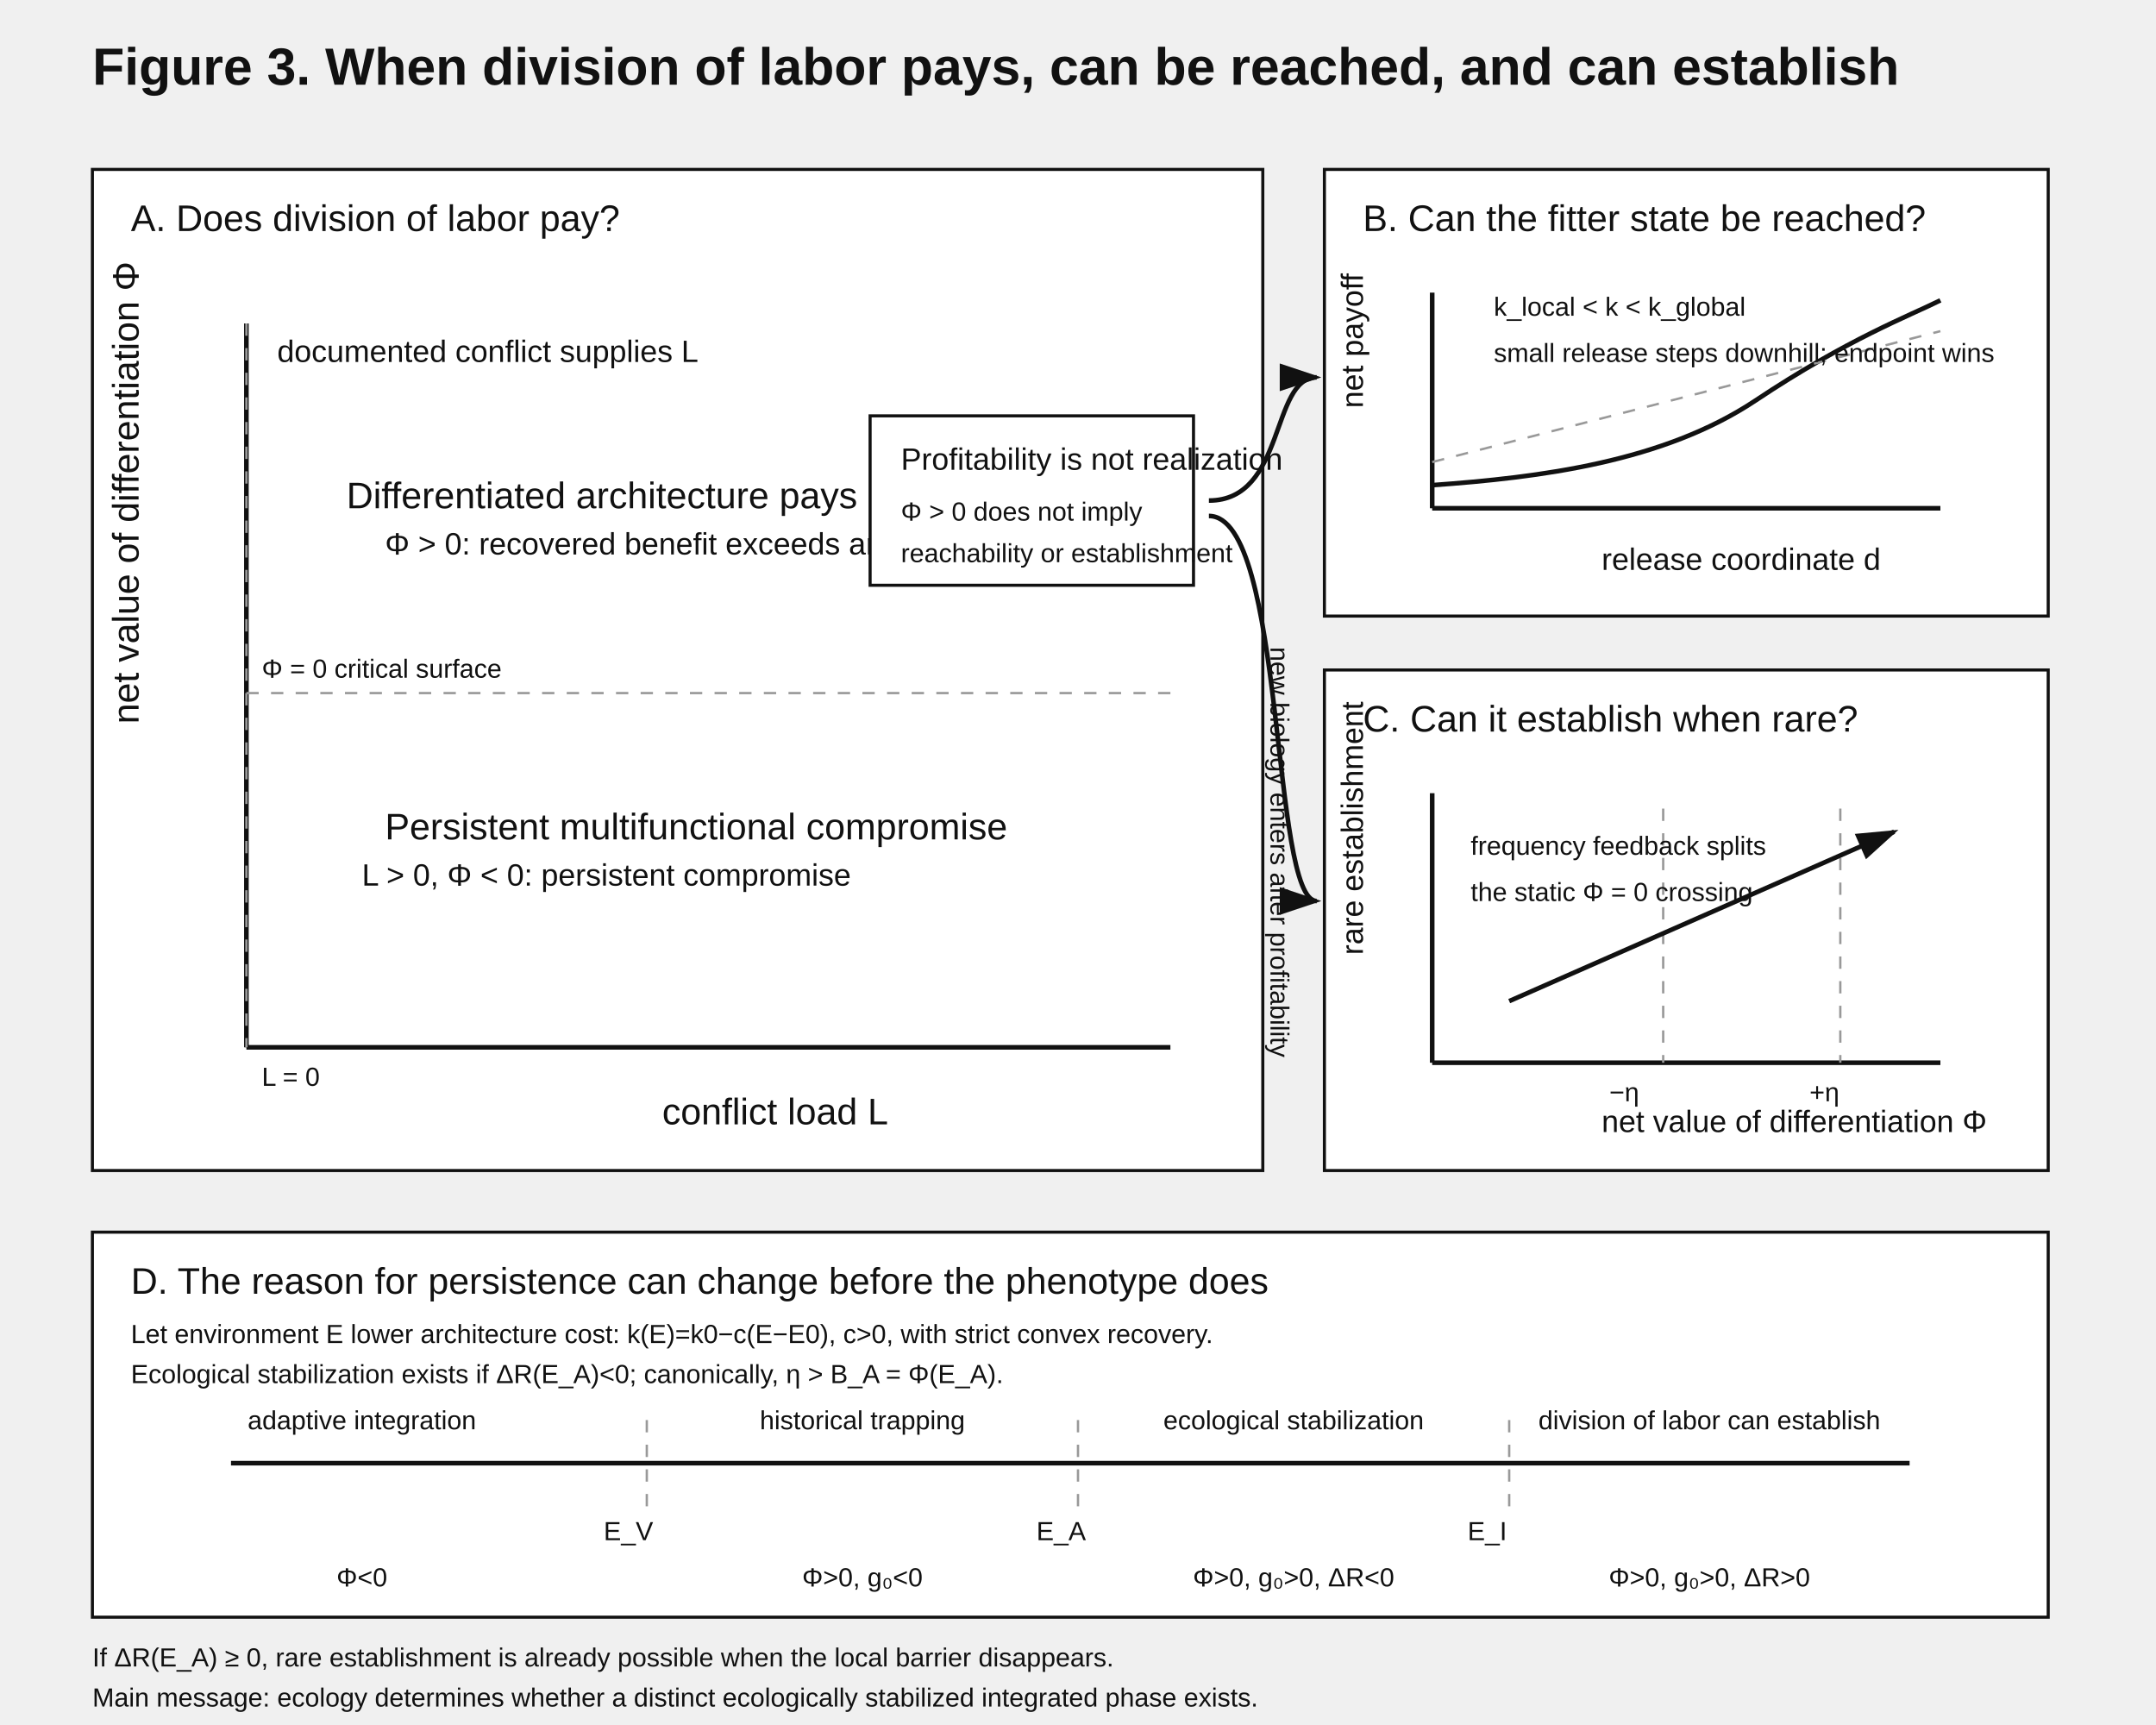
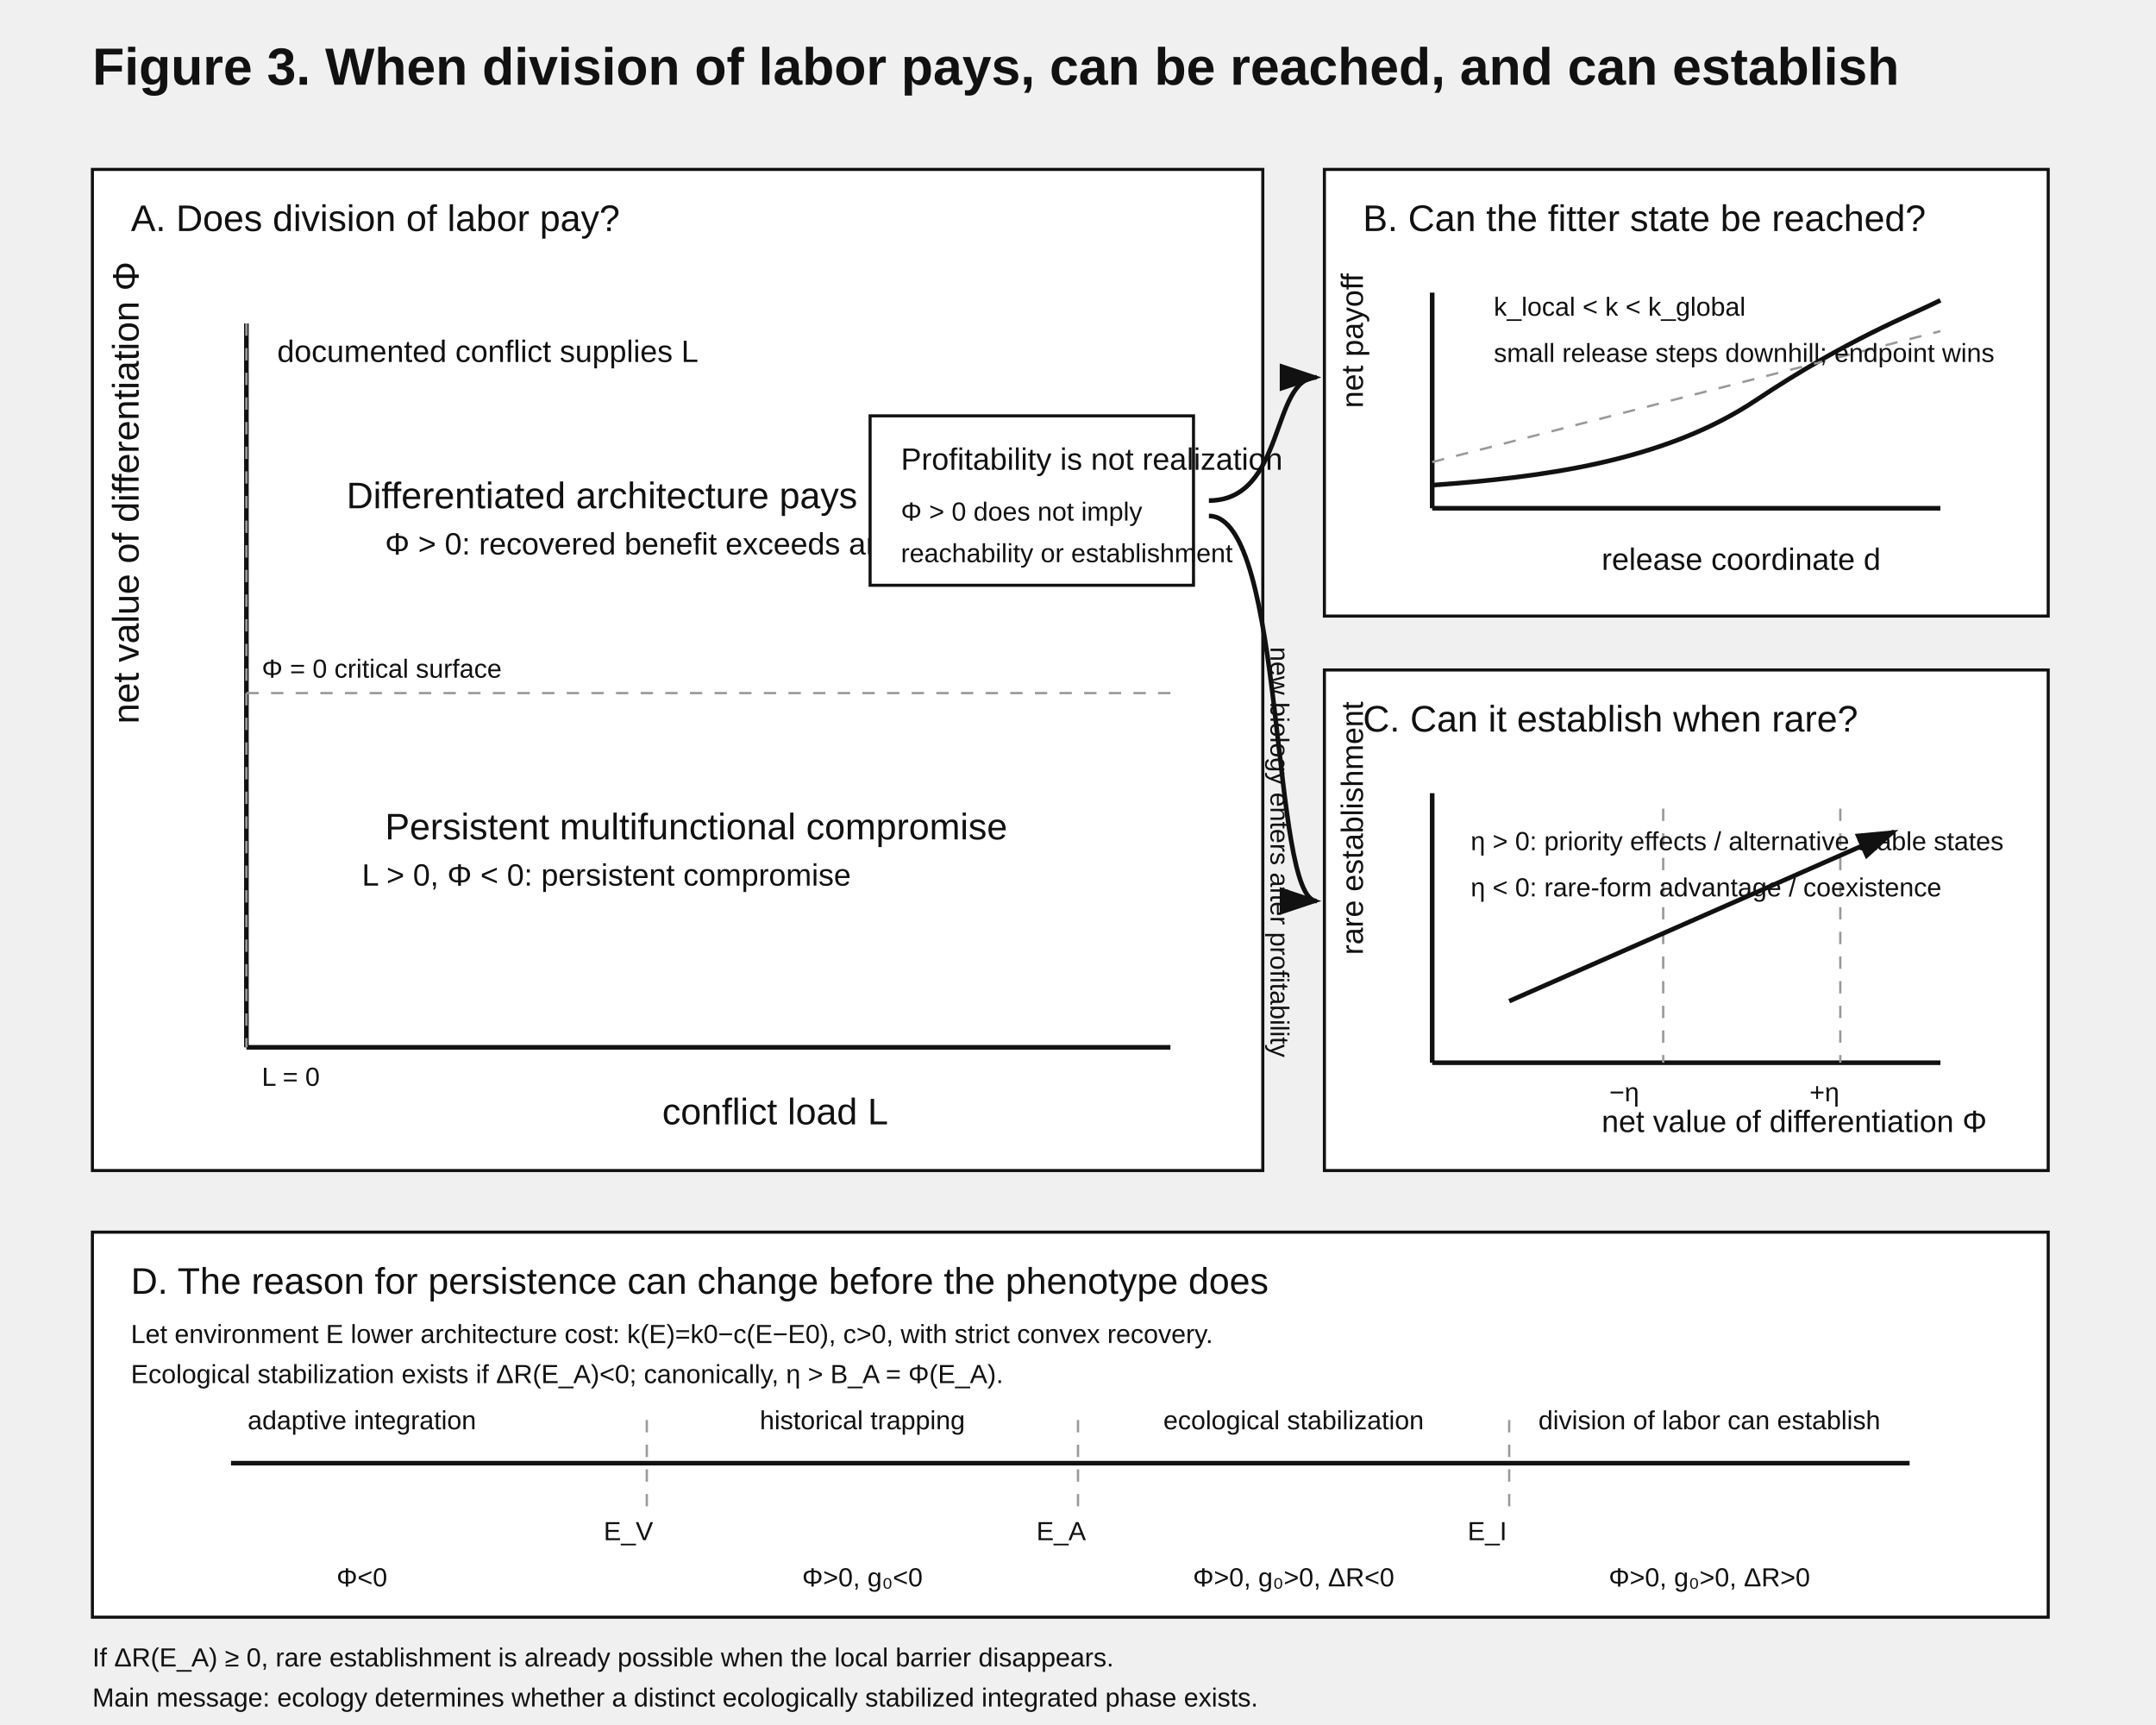
<svg xmlns="http://www.w3.org/2000/svg" width="1400" height="1120" viewBox="0 0 1400 1120">
  <defs>
    <style>
      .t{font-family:Arial,Helvetica,sans-serif;fill:#111}.h{font-size:34px;font-weight:700}.m{font-size:24px}.s{font-size:20px}.xs{font-size:17px}.axis{stroke:#111;stroke-width:3}.grid{stroke:#999;stroke-width:1.5;stroke-dasharray:8 8}.box{fill:#fff;stroke:#111;stroke-width:2}.arrow{stroke:#111;stroke-width:3;fill:none;marker-end:url(#a)}
    </style>
    <marker id="a" markerWidth="10" markerHeight="10" refX="8" refY="3" orient="auto">
      <path d="M0,0 L0,6 L9,3 z" fill="#111" />
    </marker>
  </defs>
  <text x="60" y="55" class="t h">Figure 3. When division of labor pays, can be reached, and can establish</text>
  <rect x="60" y="110" width="760" height="650" class="box" />
  <text x="85" y="150" class="t m">A. Does division of labor pay?</text>
  <line x1="160" y1="680" x2="760" y2="680" class="axis" />
  <line x1="160" y1="680" x2="160" y2="210" class="axis" />
  <text x="430" y="730" class="t m">conflict load L</text>
  <text x="90" y="470" class="t m" transform="rotate(-90 90 470)">net value of differentiation Φ</text>
  <line x1="160" y1="450" x2="760" y2="450" class="grid" />
  <text x="170" y="440" class="t xs">Φ = 0 critical surface</text>
  <line x1="160" y1="210" x2="160" y2="680" class="grid" />
  <text x="170" y="705" class="t xs">L = 0</text>
  <text x="225" y="330" class="t m">Differentiated architecture pays</text>
  <text x="250" y="360" class="t s">Φ &gt; 0: recovered benefit exceeds architecture cost</text>
  <text x="250" y="545" class="t m">Persistent multifunctional compromise</text>
  <text x="235" y="575" class="t s">L &gt; 0, Φ &lt; 0: persistent compromise</text>
  <text x="180" y="235" class="t s">documented conflict supplies L</text>
  <rect x="565" y="270" width="210" height="110" class="box" />
  <text x="585" y="305" class="t s">Profitability is not realization</text>
  <text x="585" y="338" class="t xs">Φ &gt; 0 does not imply</text>
  <text x="585" y="365" class="t xs">reachability or establishment</text>
  <rect x="860" y="110" width="470" height="290" class="box" />
  <text x="885" y="150" class="t m">B. Can the fitter state be reached?</text>
  <line x1="930" y1="330" x2="1260" y2="330" class="axis" />
  <line x1="930" y1="330" x2="930" y2="190" class="axis" />
  <text x="1040" y="370" class="t s">release coordinate d</text>
  <text x="885" y="265" class="t s" transform="rotate(-90 885 265)">net payoff</text>
  <path d="M930 315 C1000 310, 1080 300, 1140 260 S1240 205,1260 195" stroke="#111" stroke-width="3" fill="none" />
  <line x1="930" y1="300" x2="1260" y2="215" class="grid" />
  <text x="970" y="205" class="t xs">k_local &lt; k &lt; k_global</text>
  <text x="970" y="235" class="t xs">small release steps downhill; endpoint wins</text>
  <rect x="860" y="435" width="470" height="325" class="box" />
  <text x="885" y="475" class="t m">C. Can it establish when rare?</text>
  <line x1="930" y1="690" x2="1260" y2="690" class="axis" />
  <line x1="930" y1="690" x2="930" y2="515" class="axis" />
  <text x="1040" y="735" class="t s">net value of differentiation Φ</text>
  <text x="885" y="620" class="t s" transform="rotate(-90 885 620)">rare establishment</text>
  <line x1="1080" y1="525" x2="1080" y2="690" class="grid" />
  <line x1="1195" y1="525" x2="1195" y2="690" class="grid" />
  <text x="1045" y="715" class="t xs">−η</text>
  <text x="1175" y="715" class="t xs">+η</text>
-   <text x="955" y="555" class="t xs">frequency feedback splits</text>
-   <text x="955" y="585" class="t xs">the static Φ = 0 crossing</text>
+   <text x="955" y="552" class="t xs">η &gt; 0: priority effects / alternative stable states</text>
+   <text x="955" y="582" class="t xs">η &lt; 0: rare-form advantage / coexistence</text>
  <path d="M980 650 L1230 540" class="arrow" />
  <path d="M785 325 C835 325, 825 245, 855 245" class="arrow" />
  <path d="M785 335 C835 335, 825 585, 855 585" class="arrow" />
  <text x="825" y="420" class="t xs" transform="rotate(90 825 420)">new biology enters after profitability</text>
  <rect x="60" y="800" width="1270" height="250" class="box" />
  <text x="85" y="840" class="t m">D. The reason for persistence can change before the phenotype does</text>
  <text x="85" y="872" class="t xs">Let environment E lower architecture cost: k(E)=k0−c(E−E0), c&gt;0, with strict convex recovery.</text>
  <text x="85" y="898" class="t xs">Ecological stabilization exists if ΔR(E_A)&lt;0; canonically, η &gt; B_A = Φ(E_A).</text>
  <line x1="150" y1="950" x2="1240" y2="950" class="axis" />
  <line x1="420" y1="922" x2="420" y2="978" class="grid" />
  <line x1="700" y1="922" x2="700" y2="978" class="grid" />
  <line x1="980" y1="922" x2="980" y2="978" class="grid" />
  <text x="392" y="1000" class="t xs">E_V</text>
  <text x="673" y="1000" class="t xs">E_A</text>
  <text x="953" y="1000" class="t xs">E_I</text>
  <text x="235" y="928" text-anchor="middle" class="t xs">adaptive integration</text>
  <text x="560" y="928" text-anchor="middle" class="t xs">historical trapping</text>
  <text x="840" y="928" text-anchor="middle" class="t xs">ecological stabilization</text>
  <text x="1110" y="928" text-anchor="middle" class="t xs">division of labor can establish</text>
  <text x="235" y="1030" text-anchor="middle" class="t xs">Φ&lt;0</text>
  <text x="560" y="1030" text-anchor="middle" class="t xs">Φ&gt;0, g₀&lt;0</text>
  <text x="840" y="1030" text-anchor="middle" class="t xs">Φ&gt;0, g₀&gt;0, ΔR&lt;0</text>
  <text x="1110" y="1030" text-anchor="middle" class="t xs">Φ&gt;0, g₀&gt;0, ΔR&gt;0</text>
  <text x="60" y="1082" class="t xs">If ΔR(E_A) ≥ 0, rare establishment is already possible when the local barrier disappears.</text>
  <text x="60" y="1108" class="t xs">Main message: ecology determines whether a distinct ecologically stabilized integrated phase exists.</text>
</svg>
